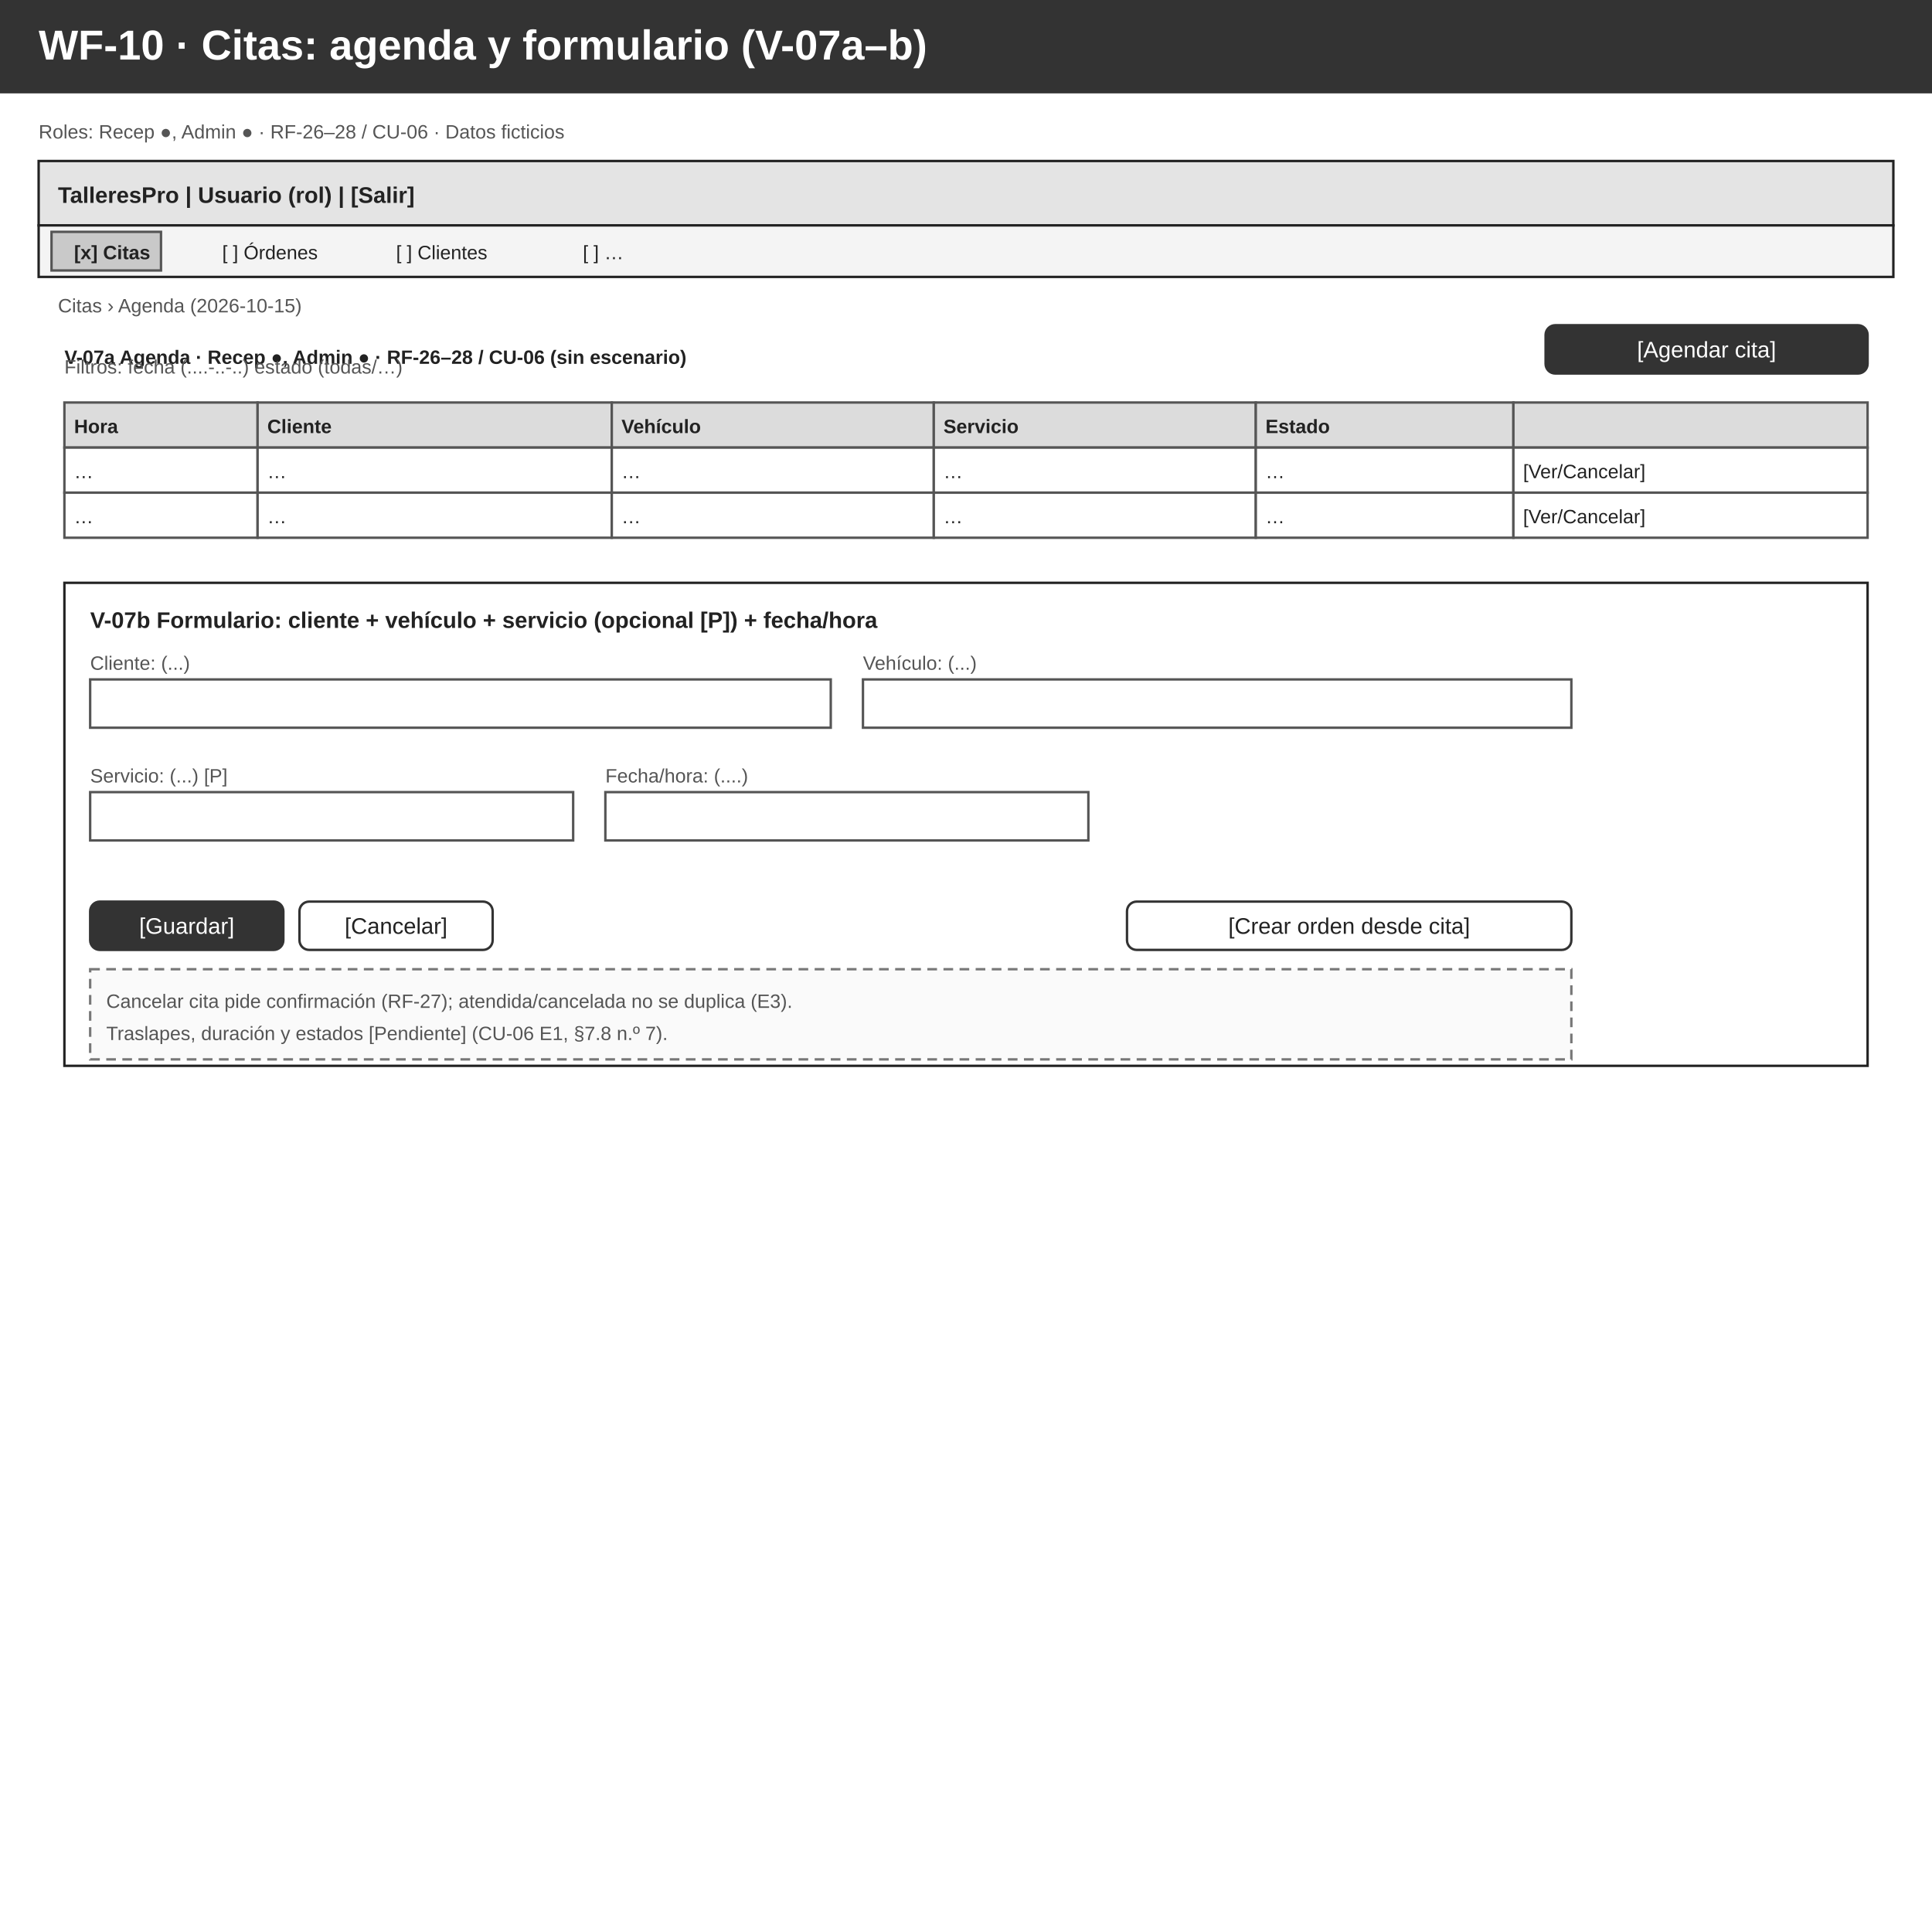
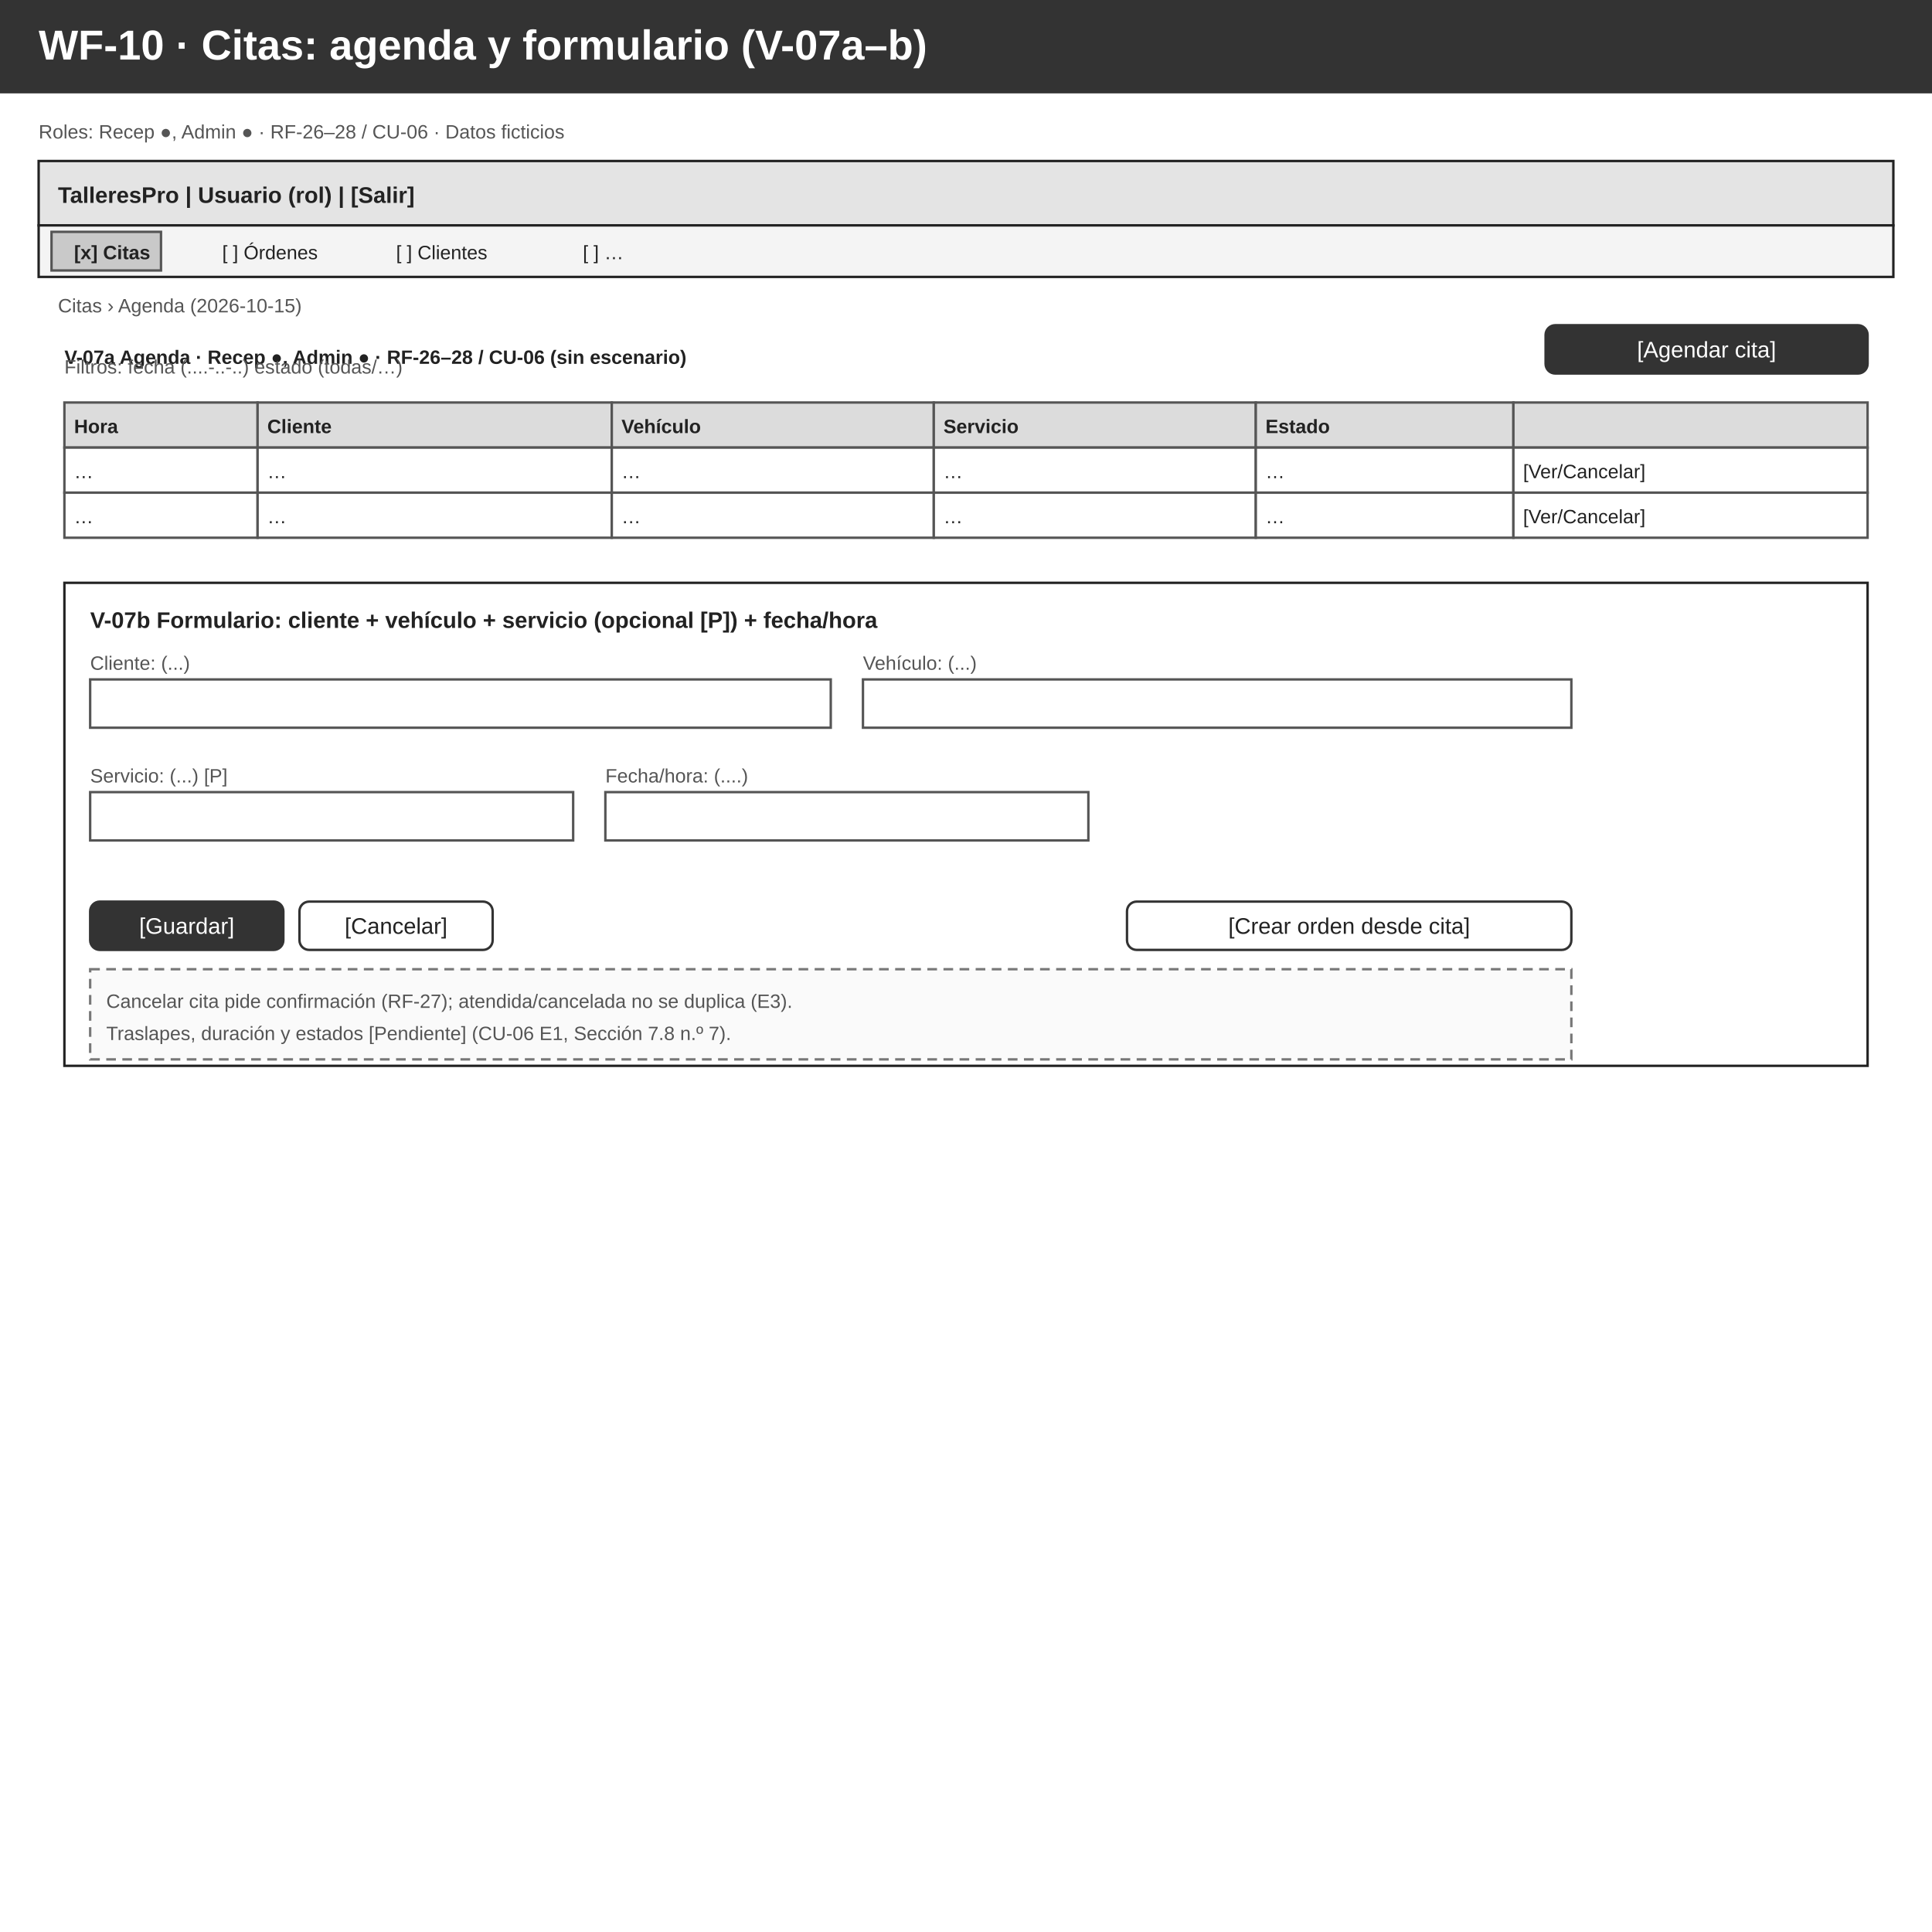
<svg xmlns="http://www.w3.org/2000/svg" width="1200" height="1200" viewBox="0 0 1200 1200">
  <style>text{font-family:Arial,sans-serif}</style>
  <rect x="0" y="0" width="1200" height="1200" fill="#ffffff" />
  <rect x="0" y="0" width="1200" height="58" fill="#333" />
  <rect x="24" y="100" width="1152" height="40" fill="#e4e4e4" stroke="#222" stroke-width="1.5" rx="0" />
  <text x="36" y="126" font-family="Arial,sans-serif" font-size="14" text-anchor="start" fill="#222" font-weight="bold">TalleresPro  |  Usuario (rol)  |  [Salir]</text>
  <rect x="24" y="140" width="1152" height="32" fill="#f4f4f4" stroke="#222" stroke-width="1.5" rx="0" />
  <rect x="32" y="144" width="68" height="24" fill="#c9c9c9" stroke="#555" stroke-width="1.5" rx="0" />
  <text x="46" y="161" font-family="Arial,sans-serif" font-size="12" text-anchor="start" fill="#222" font-weight="bold">[x] Citas</text>
  <text x="138" y="161" font-family="Arial,sans-serif" font-size="12" text-anchor="start" fill="#222">[ ] Órdenes</text>
  <text x="246" y="161" font-family="Arial,sans-serif" font-size="12" text-anchor="start" fill="#222">[ ] Clientes</text>
  <text x="362" y="161" font-family="Arial,sans-serif" font-size="12" text-anchor="start" fill="#222">[ ] …</text>
  <text x="36" y="194" font-family="Arial,sans-serif" font-size="12" text-anchor="start" fill="#555">Citas › Agenda (2026-10-15)</text>
  <text x="40" y="226" font-family="Arial,sans-serif" font-size="12" text-anchor="start" fill="#222" font-weight="bold">V-07a Agenda  ·  Recep ●, Admin ●  ·  RF-26–28 / CU-06 (sin escenario)</text>
  <rect x="960" y="202" width="200" height="30" fill="#333" stroke="#333" stroke-width="1.5" rx="6" />
  <text x="1060.0" y="222" font-family="Arial,sans-serif" font-size="14" text-anchor="middle" fill="#fff">[Agendar cita]</text>
  <text x="40" y="232" font-family="Arial,sans-serif" font-size="12" text-anchor="start" fill="#555">Filtros: fecha (....-..-..)  estado (todas/…)</text>
  <rect x="40" y="250" width="120" height="28" fill="#dcdcdc" stroke="#555" stroke-width="1.5" rx="0" />
  <text x="46" y="269" font-family="Arial,sans-serif" font-size="12" text-anchor="start" fill="#222" font-weight="bold">Hora</text>
  <rect x="160" y="250" width="220" height="28" fill="#dcdcdc" stroke="#555" stroke-width="1.5" rx="0" />
  <text x="166" y="269" font-family="Arial,sans-serif" font-size="12" text-anchor="start" fill="#222" font-weight="bold">Cliente</text>
  <rect x="380" y="250" width="200" height="28" fill="#dcdcdc" stroke="#555" stroke-width="1.5" rx="0" />
  <text x="386" y="269" font-family="Arial,sans-serif" font-size="12" text-anchor="start" fill="#222" font-weight="bold">Vehículo</text>
  <rect x="580" y="250" width="200" height="28" fill="#dcdcdc" stroke="#555" stroke-width="1.5" rx="0" />
  <text x="586" y="269" font-family="Arial,sans-serif" font-size="12" text-anchor="start" fill="#222" font-weight="bold">Servicio</text>
  <rect x="780" y="250" width="160" height="28" fill="#dcdcdc" stroke="#555" stroke-width="1.5" rx="0" />
  <text x="786" y="269" font-family="Arial,sans-serif" font-size="12" text-anchor="start" fill="#222" font-weight="bold">Estado</text>
  <rect x="940" y="250" width="220" height="28" fill="#dcdcdc" stroke="#555" stroke-width="1.5" rx="0" />
  <text x="946" y="269" font-family="Arial,sans-serif" font-size="12" text-anchor="start" fill="#222" font-weight="bold" />
  <rect x="40" y="278" width="120" height="28" fill="#fff" stroke="#555" stroke-width="1.5" rx="0" />
  <text x="46" y="297" font-family="Arial,sans-serif" font-size="12" text-anchor="start" fill="#222">…</text>
  <rect x="160" y="278" width="220" height="28" fill="#fff" stroke="#555" stroke-width="1.5" rx="0" />
  <text x="166" y="297" font-family="Arial,sans-serif" font-size="12" text-anchor="start" fill="#222">…</text>
  <rect x="380" y="278" width="200" height="28" fill="#fff" stroke="#555" stroke-width="1.5" rx="0" />
  <text x="386" y="297" font-family="Arial,sans-serif" font-size="12" text-anchor="start" fill="#222">…</text>
  <rect x="580" y="278" width="200" height="28" fill="#fff" stroke="#555" stroke-width="1.5" rx="0" />
  <text x="586" y="297" font-family="Arial,sans-serif" font-size="12" text-anchor="start" fill="#222">…</text>
  <rect x="780" y="278" width="160" height="28" fill="#fff" stroke="#555" stroke-width="1.5" rx="0" />
  <text x="786" y="297" font-family="Arial,sans-serif" font-size="12" text-anchor="start" fill="#222">…</text>
  <rect x="940" y="278" width="220" height="28" fill="#fff" stroke="#555" stroke-width="1.5" rx="0" />
  <text x="946" y="297" font-family="Arial,sans-serif" font-size="12" text-anchor="start" fill="#222">[Ver/Cancelar]</text>
  <rect x="40" y="306" width="120" height="28" fill="#fff" stroke="#555" stroke-width="1.5" rx="0" />
  <text x="46" y="325" font-family="Arial,sans-serif" font-size="12" text-anchor="start" fill="#222">…</text>
  <rect x="160" y="306" width="220" height="28" fill="#fff" stroke="#555" stroke-width="1.5" rx="0" />
  <text x="166" y="325" font-family="Arial,sans-serif" font-size="12" text-anchor="start" fill="#222">…</text>
  <rect x="380" y="306" width="200" height="28" fill="#fff" stroke="#555" stroke-width="1.5" rx="0" />
  <text x="386" y="325" font-family="Arial,sans-serif" font-size="12" text-anchor="start" fill="#222">…</text>
  <rect x="580" y="306" width="200" height="28" fill="#fff" stroke="#555" stroke-width="1.5" rx="0" />
  <text x="586" y="325" font-family="Arial,sans-serif" font-size="12" text-anchor="start" fill="#222">…</text>
  <rect x="780" y="306" width="160" height="28" fill="#fff" stroke="#555" stroke-width="1.5" rx="0" />
  <text x="786" y="325" font-family="Arial,sans-serif" font-size="12" text-anchor="start" fill="#222">…</text>
  <rect x="940" y="306" width="220" height="28" fill="#fff" stroke="#555" stroke-width="1.5" rx="0" />
  <text x="946" y="325" font-family="Arial,sans-serif" font-size="12" text-anchor="start" fill="#222">[Ver/Cancelar]</text>
  <rect x="40" y="362" width="1120" height="300" fill="#fff" stroke="#222" stroke-width="1.5" rx="0" />
  <text x="56" y="390" font-family="Arial,sans-serif" font-size="14" text-anchor="start" fill="#222" font-weight="bold">V-07b Formulario: cliente + vehículo + servicio (opcional [P]) + fecha/hora</text>
  <text x="56" y="416" font-family="Arial,sans-serif" font-size="12" text-anchor="start" fill="#555">Cliente: (...)</text>
  <rect x="56" y="422" width="460" height="30" fill="#fff" stroke="#555" stroke-width="1.5" rx="0" />
  <text x="536" y="416" font-family="Arial,sans-serif" font-size="12" text-anchor="start" fill="#555">Vehículo: (...)</text>
  <rect x="536" y="422" width="440" height="30" fill="#fff" stroke="#555" stroke-width="1.5" rx="0" />
  <text x="56" y="486" font-family="Arial,sans-serif" font-size="12" text-anchor="start" fill="#555">Servicio: (...) [P]</text>
  <rect x="56" y="492" width="300" height="30" fill="#fff" stroke="#555" stroke-width="1.5" rx="0" />
  <text x="376" y="486" font-family="Arial,sans-serif" font-size="12" text-anchor="start" fill="#555">Fecha/hora: (....)</text>
  <rect x="376" y="492" width="300" height="30" fill="#fff" stroke="#555" stroke-width="1.5" rx="0" />
  <rect x="56" y="560" width="120" height="30" fill="#333" stroke="#333" stroke-width="1.5" rx="6" />
  <text x="116.0" y="580" font-family="Arial,sans-serif" font-size="14" text-anchor="middle" fill="#fff">[Guardar]</text>
  <rect x="186" y="560" width="120" height="30" fill="#ffffff" stroke="#333" stroke-width="1.5" rx="6" />
  <text x="246.0" y="580" font-family="Arial,sans-serif" font-size="14" text-anchor="middle" fill="#222">[Cancelar]</text>
  <rect x="700" y="560" width="276" height="30" fill="#ffffff" stroke="#333" stroke-width="1.5" rx="6" />
  <text x="838.0" y="580" font-family="Arial,sans-serif" font-size="14" text-anchor="middle" fill="#222">[Crear orden desde cita]</text>
  <rect x="56" y="602" width="920" height="56" fill="#fafafa" stroke="#777" stroke-width="1.5" rx="0" stroke-dasharray="6,4" />
  <text x="66" y="626" font-family="Arial,sans-serif" font-size="12" text-anchor="start" fill="#555">Cancelar cita pide confirmación (RF-27); atendida/cancelada no se duplica (E3).</text>
-   <text x="66" y="646" font-family="Arial,sans-serif" font-size="12" text-anchor="start" fill="#555">Traslapes, duración y estados [Pendiente] (CU-06 E1, §7.8 n.º 7).</text>
+   <text x="66" y="646" font-family="Arial,sans-serif" font-size="12" text-anchor="start" fill="#555">Traslapes, duración y estados [Pendiente] (CU-06 E1, Sección 7.8 n.º 7).</text>
  <text x="24" y="37" font-family="Arial,sans-serif" font-size="26" fill="#fff" font-weight="bold">WF-10 · Citas: agenda y formulario (V-07a–b)</text>
  <text x="24" y="86" font-family="Arial,sans-serif" font-size="12" fill="#555">Roles: Recep ●, Admin ●  ·  RF-26–28 / CU-06  ·  Datos ficticios</text>
</svg>
